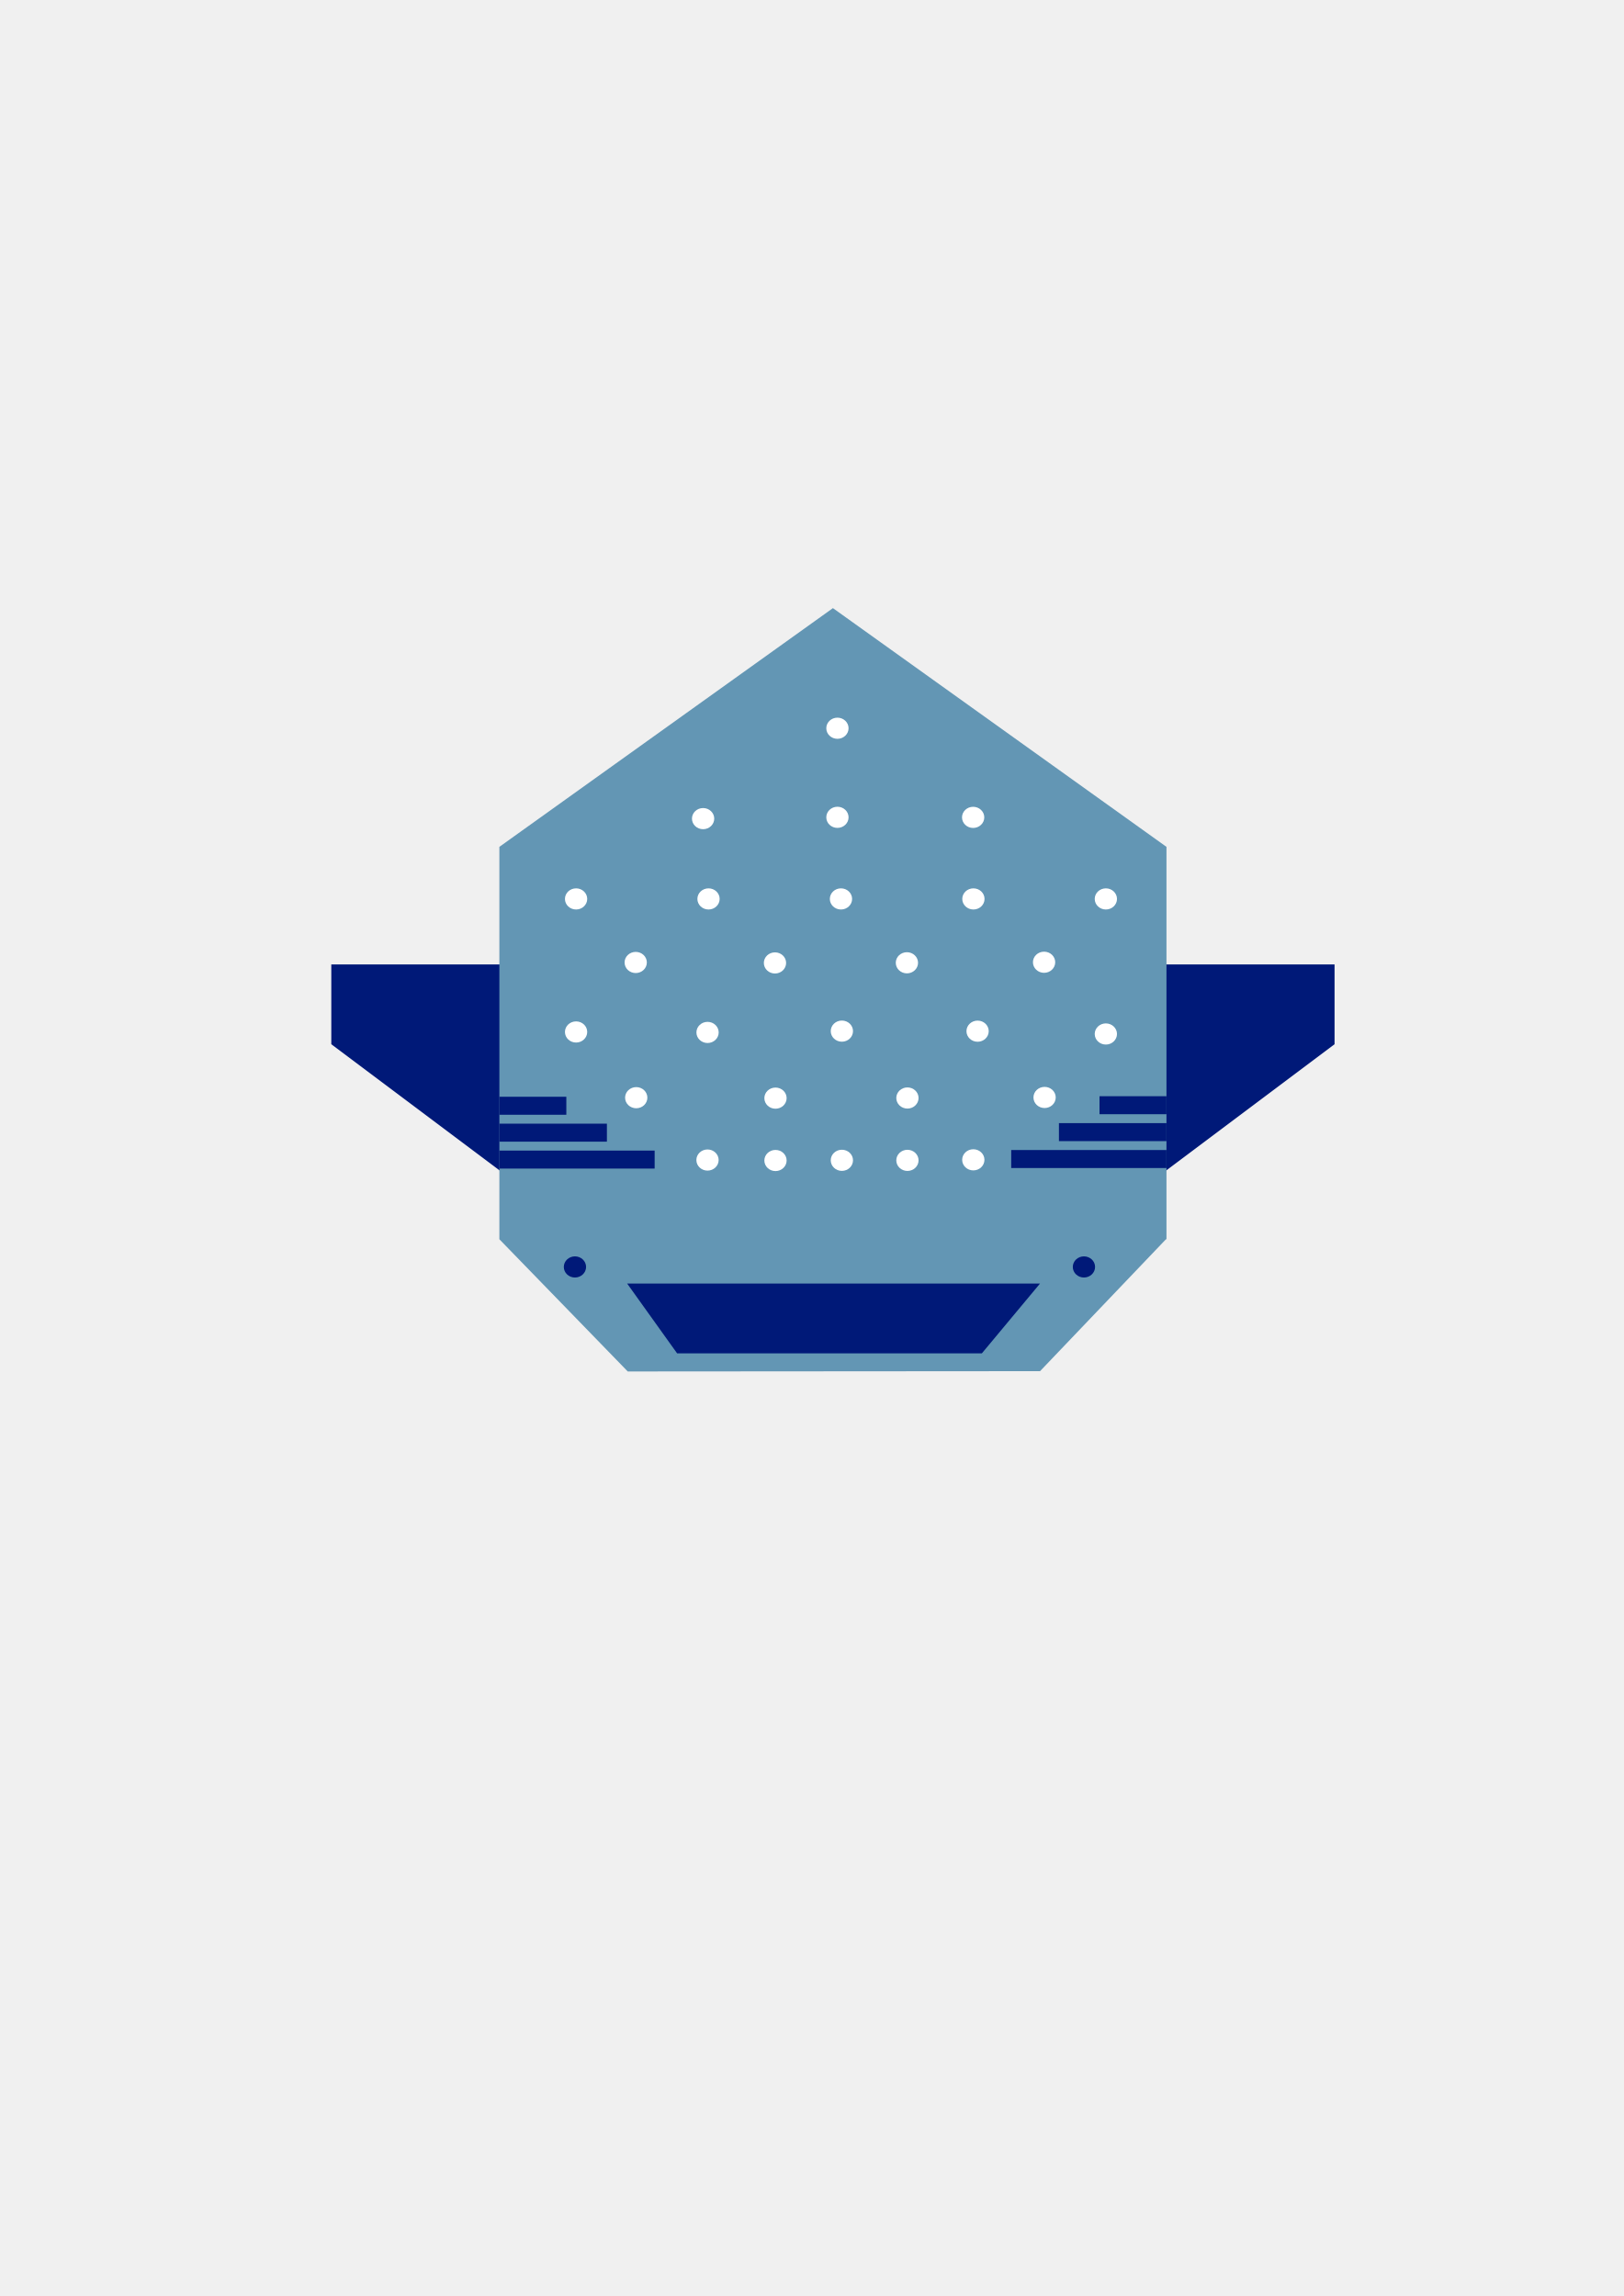
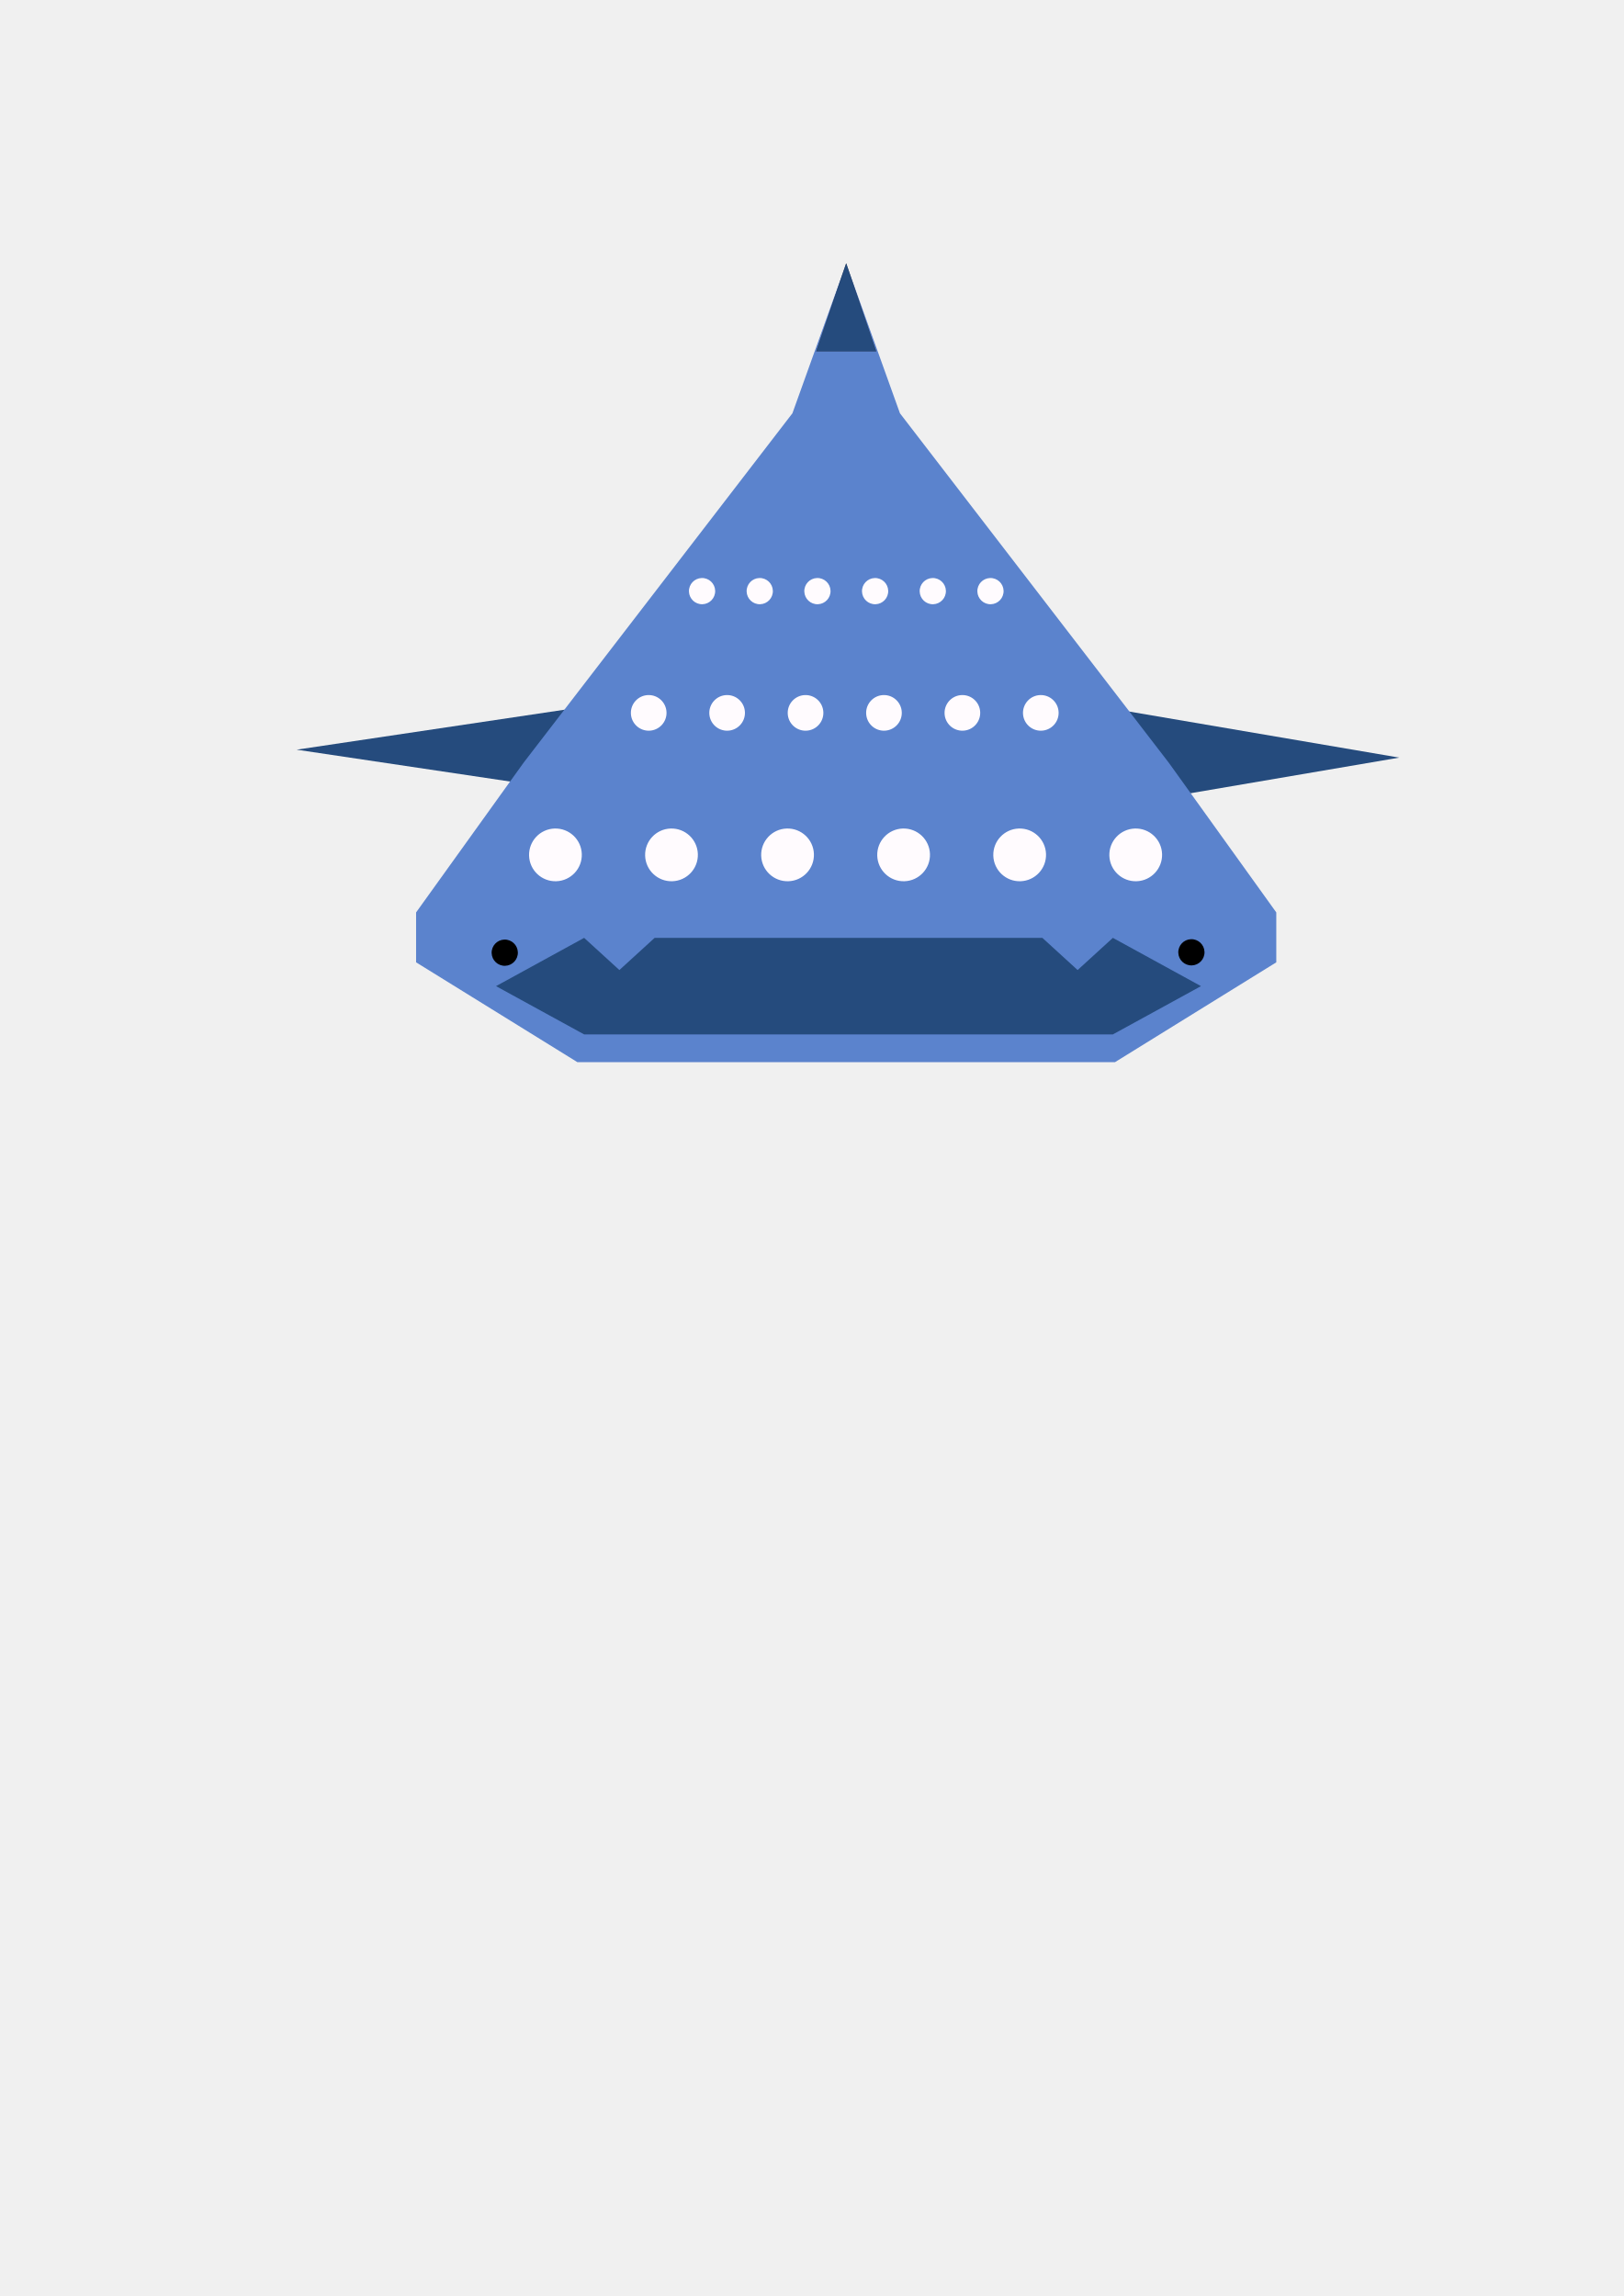
<svg xmlns="http://www.w3.org/2000/svg" width="210mm" height="297mm" viewBox="0 0 210 297" version="1.1" id="svg8">
  <defs id="defs2" />
-   <g id="layer2">
-     <path style="fill:#001978;fill-opacity:1;stroke-width:1.44" d="M 149.712,124.757 V 152.244 l 22.891,-17.168 v -10.319 z" id="rect75-7" />
-     <path style="fill:#001978;fill-opacity:1;stroke-width:1.44" d="M 65.738,124.757 V 152.244 L 42.848,135.076 v -10.319 z" id="rect75-7-6" />
+   <g id="layer10" style="display:inline">
+     <path style="fill:#254b7d;fill-opacity:1;stroke:none;stroke-width:0.342px;stroke-linecap:butt;stroke-linejoin:miter;stroke-opacity:1" d="M 73.819,91.683 V 102.267 L 38.364,96.975 Z" id="path5418" />
+     <path style="display:inline;fill:#254b7d;fill-opacity:1;stroke:none;stroke-width:0.382px;stroke-linecap:butt;stroke-linejoin:miter;stroke-opacity:1" d="M 143.933,104.32 V 91.683 l 37.042,6.318 z" id="path5418-3" />
  </g>
-   <g id="layer4" style="display:inline">
-     <path style="fill:#6396b4;fill-opacity:1;stroke-width:3.927" d="M 407.152 297.314 L 244.18 413.975 L 244.104 413.975 L 244.104 414.029 L 244.104 428.385 L 244.104 562.311 L 244.104 605.895 L 244.121 605.895 L 306.859 670.514 L 508.393 670.365 L 569.926 605.895 L 570.195 605.895 L 570.195 562.311 L 570.195 414.029 L 407.152 297.314 z " transform="scale(0.2645833)" id="path53" />
+   <g id="layer9" style="display:inline">
+     <path style="display:inline;fill:#5b83cd;fill-opacity:1;stroke:none;stroke-width:0.541;stroke-linecap:butt;stroke-linejoin:miter;stroke-miterlimit:4;stroke-dasharray:none;stroke-opacity:1" d="M 109.44,34.092 102.487,53.461 67.721,98.657 53.815,118.026 v 6.457 l 20.86,12.913 h 34.766 34.766 l 20.86,-12.913 v -6.457 L 151.16,98.657 116.394,53.461 Z" id="path4732" />
  </g>
+   <g id="layer12" style="display:inline" />
+   <g id="layer14">
+     <path style="display:inline;fill:#254b7d;fill-opacity:1;stroke:none;stroke-width:0.535;stroke-linecap:butt;stroke-linejoin:miter;stroke-miterlimit:4;stroke-dasharray:none;stroke-opacity:1" d="m 64.152,127.562 11.397,6.245 h 68.382 l 11.397,-6.245 -11.397,-6.245 -4.559,4.163 -4.559,-4.163 H 84.667 l -4.559,4.163 -4.559,-4.163 z" id="path5189" />
+   </g>
+   <g id="layer13" style="display:inline">
+     <circle id="path4768-3" cx="115.329" cy="-143.191" r="3.411" style="display:inline;fill:#fffbfe;fill-opacity:1;stroke-width:1.365" transform="rotate(88.12545)" />
+     <circle id="path4768-3-5" cx="113.365" cy="-83.183" r="3.411" style="display:inline;fill:#fffbfe;fill-opacity:1;stroke-width:1.365" transform="rotate(88.12545)" />
+     <circle id="path4768-3-5-6" cx="114.347" cy="-113.187" r="3.411" style="display:inline;fill:#fffbfe;fill-opacity:1;stroke-width:1.365" transform="rotate(88.12545)" />
+     <circle id="path4768-3-2" cx="113.856" cy="-98.185" r="3.411" style="display:inline;fill:#fffbfe;fill-opacity:1;stroke-width:1.365" transform="rotate(88.12545)" />
+     <circle id="path4768-3-5-9" cx="112.874" cy="-68.181" r="3.411" style="display:inline;fill:#fffbfe;fill-opacity:1;stroke-width:1.365" transform="rotate(88.12545)" />
+     <circle id="path4768-3-5-6-1" cx="114.838" cy="-128.189" r="3.411" style="display:inline;fill:#fffbfe;fill-opacity:1;stroke-width:1.365" transform="rotate(88.12545)" />
+     <circle id="path4768-3-27" cx="96.569" cy="-131.523" r="2.305" style="display:inline;fill:#fffbfe;fill-opacity:1;stroke-width:0.922" transform="rotate(88.12545)" />
+     <circle id="path4768-3-5-0" cx="95.242" cy="-90.975" r="2.305" style="display:inline;fill:#fffbfe;fill-opacity:1;stroke-width:0.922" transform="rotate(88.12545)" />
+     <circle id="path4768-3-5-6-9" cx="95.905" cy="-111.249" r="2.305" style="display:inline;fill:#fffbfe;fill-opacity:1;stroke-width:0.922" transform="rotate(88.12545)" />
+     <circle id="path4768-3-2-3" cx="95.574" cy="-101.112" r="2.305" style="display:inline;fill:#fffbfe;fill-opacity:1;stroke-width:0.922" transform="rotate(88.12545)" />
+     <circle id="path4768-3-5-9-6" cx="94.91" cy="-80.838" r="2.305" style="display:inline;fill:#fffbfe;fill-opacity:1;stroke-width:0.922" transform="rotate(88.12545)" />
+     <circle id="path4768-3-5-6-1-0" cx="96.237" cy="-121.386" r="2.305" style="display:inline;fill:#fffbfe;fill-opacity:1;stroke-width:0.922" transform="rotate(88.12545)" />
+     <circle id="path4768-3-27-6" cx="80.616" cy="-125.532" r="1.696" style="display:inline;fill:#fffbfe;fill-opacity:1;stroke-width:0.678" transform="rotate(88.12545)" />
+     <circle id="path4768-3-5-0-2" cx="79.639" cy="-95.707" r="1.696" style="display:inline;fill:#fffbfe;fill-opacity:1;stroke-width:0.678" transform="rotate(88.12545)" />
+     <circle id="path4768-3-5-6-9-6" cx="80.128" cy="-110.619" r="1.696" style="display:inline;fill:#fffbfe;fill-opacity:1;stroke-width:0.678" transform="rotate(88.12545)" />
+     <circle id="path4768-3-2-3-1" cx="79.883" cy="-103.163" r="1.696" style="display:inline;fill:#fffbfe;fill-opacity:1;stroke-width:0.678" transform="rotate(88.12545)" />
+     <circle id="path4768-3-5-9-6-8" cx="79.395" cy="-88.251" r="1.696" style="display:inline;fill:#fffbfe;fill-opacity:1;stroke-width:0.678" transform="rotate(88.12545)" />
+     <circle id="path4768-3-5-6-1-0-7" cx="80.372" cy="-118.076" r="1.696" style="display:inline;fill:#fffbfe;fill-opacity:1;stroke-width:0.678" transform="rotate(88.12545)" />
+     <circle id="path4768-3-5-9-6-8-1" cx="125.305" cy="-61.215" r="1.696" style="display:inline;fill:#000000;fill-opacity:1;stroke:none;stroke-width:0.178;stroke-miterlimit:4;stroke-dasharray:none;stroke-opacity:1" transform="rotate(88.12545)" />
+     <circle id="path4768-3-5-9-6-8-1-9" cx="128.16" cy="-149.977" r="1.696" style="display:inline;fill:#000000;fill-opacity:1;stroke:none;stroke-width:0.678" transform="rotate(88.12545)" />
+   </g>
+   <g id="layer15">
+     <path style="fill:#254b7d;fill-opacity:1;fill-rule:nonzero;stroke:#000000;stroke-width:0.023;stroke-linecap:butt;stroke-linejoin:miter;stroke-miterlimit:4;stroke-dasharray:none;stroke-opacity:1" d="m 109.44,45.432 h 3.858 l -3.858,-11.34 -3.858,11.34 z" id="path5168" />
+   </g>
+   <g id="layer2" />
+   <g id="layer4" style="display:inline" />
  <g id="layer1" style="display:inline" />
-   <g id="layer8" style="display:inline">
-     <ellipse style="display:inline;fill:#ffffff;fill-opacity:1;stroke-width:0.576" id="path4958-2" cx="91.505" cy="150.057" rx="1.44" ry="1.368" />
-     <ellipse style="display:inline;fill:#ffffff;fill-opacity:1;stroke-width:0.576" id="path4958-2-0" cx="100.298" cy="150.117" rx="1.44" ry="1.368" />
-     <ellipse style="display:inline;fill:#ffffff;fill-opacity:1;stroke-width:0.576" id="path4958-2-2" cx="108.883" cy="150.092" rx="1.44" ry="1.368" />
-     <ellipse style="display:inline;fill:#ffffff;fill-opacity:1;stroke-width:0.576" id="path4958-2-3" cx="117.361" cy="150.099" rx="1.44" ry="1.368" />
-     <ellipse style="display:inline;fill:#ffffff;fill-opacity:1;stroke-width:0.576" id="path4958-2-3-6" cx="125.882" cy="150.029" rx="1.44" ry="1.368" />
-     <ellipse style="display:inline;fill:#ffffff;fill-opacity:1;stroke-width:0.576" id="path4958-2-0-2" cx="100.298" cy="142.05" rx="1.44" ry="1.368" />
-     <ellipse style="display:inline;fill:#ffffff;fill-opacity:1;stroke-width:0.576" id="path4958-2-3-3" cx="117.361" cy="142.032" rx="1.44" ry="1.368" />
-     <ellipse style="display:inline;fill:#ffffff;fill-opacity:1;stroke-width:0.576" id="path4958-2-1-9" cx="74.507" cy="133.491" rx="1.44" ry="1.368" />
-     <ellipse style="display:inline;fill:#ffffff;fill-opacity:1;stroke-width:0.576" id="path4958-2-0-2-4" cx="91.511" cy="133.551" rx="1.44" ry="1.368" />
-     <ellipse style="display:inline;fill:#ffffff;fill-opacity:1;stroke-width:0.576" id="path4958-2-2-9-7" cx="108.883" cy="133.382" rx="1.44" ry="1.368" />
-     <ellipse style="display:inline;fill:#ffffff;fill-opacity:1;stroke-width:0.576" id="path4958-2-3-3-8" cx="126.436" cy="133.389" rx="1.44" ry="1.368" />
-     <ellipse style="display:inline;fill:#ffffff;fill-opacity:1;stroke-width:0.576" id="path4958-2-3-6-1-4" cx="143.024" cy="133.751" rx="1.44" ry="1.368" />
-     <ellipse style="display:inline;fill:#ffffff;fill-opacity:1;stroke-width:0.576" id="path4958-2-1-5" cx="82.286" cy="141.991" rx="1.44" ry="1.368" />
-     <ellipse style="display:inline;fill:#ffffff;fill-opacity:1;stroke-width:0.576" id="path4958-2-3-6-1-0" cx="135.101" cy="141.962" rx="1.44" ry="1.368" />
-     <ellipse style="display:inline;fill:#ffffff;fill-opacity:1;stroke-width:0.576" id="path4958-2-0-2-6" cx="100.231" cy="124.561" rx="1.44" ry="1.368" />
-     <ellipse style="display:inline;fill:#ffffff;fill-opacity:1;stroke-width:0.576" id="path4958-2-3-3-0" cx="117.294" cy="124.542" rx="1.44" ry="1.368" />
-     <ellipse style="display:inline;fill:#ffffff;fill-opacity:1;stroke-width:0.576" id="path4958-2-1-5-3" cx="82.219" cy="124.501" rx="1.44" ry="1.368" />
-     <ellipse style="display:inline;fill:#ffffff;fill-opacity:1;stroke-width:0.576" id="path4958-2-3-6-1-0-2" cx="135.035" cy="124.472" rx="1.44" ry="1.368" />
-     <ellipse style="display:inline;fill:#ffffff;fill-opacity:1;stroke-width:0.576" id="path4958-2-1-9-0" cx="74.507" cy="116.281" rx="1.44" ry="1.368" />
-     <ellipse style="display:inline;fill:#ffffff;fill-opacity:1;stroke-width:0.576" id="path4958-2-0-2-4-6" cx="91.636" cy="116.281" rx="1.44" ry="1.368" />
-     <ellipse style="display:inline;fill:#ffffff;fill-opacity:1;stroke-width:0.576" id="path4958-2-2-9-7-1" cx="108.766" cy="116.281" rx="1.44" ry="1.368" />
-     <ellipse style="display:inline;fill:#ffffff;fill-opacity:1;stroke-width:0.576" id="path4958-2-3-3-8-5" cx="125.895" cy="116.281" rx="1.44" ry="1.368" />
-     <ellipse style="display:inline;fill:#ffffff;fill-opacity:1;stroke-width:0.576" id="path4958-2-3-6-1-4-5" cx="143.025" cy="116.281" rx="1.44" ry="1.368" />
-     <ellipse style="display:inline;fill:#ffffff;fill-opacity:1;stroke-width:0.576" id="path4958-2-0-2-4-6-7" cx="90.935" cy="105.894" rx="1.44" ry="1.368" />
-     <ellipse style="display:inline;fill:#ffffff;fill-opacity:1;stroke-width:0.576" id="path4958-2-2-9-7-1-6" cx="108.308" cy="105.725" rx="1.44" ry="1.368" />
-     <ellipse style="display:inline;fill:#ffffff;fill-opacity:1;stroke-width:0.576" id="path4958-2-3-3-8-5-5" cx="125.861" cy="105.732" rx="1.44" ry="1.368" />
-     <ellipse style="display:inline;fill:#ffffff;fill-opacity:1;stroke-width:0.576" id="path4958-2-2-9-7-1-6-9" cx="108.308" cy="94.202" rx="1.44" ry="1.368" />
-   </g>
-   <g id="layer6" style="display:inline">
-     <ellipse style="display:inline;fill:#001978;fill-opacity:1;stroke-width:0.576" id="path4958-2-5" cx="74.36" cy="163.886" rx="1.44" ry="1.368" />
-     <ellipse style="display:inline;fill:#001978;fill-opacity:1;stroke-width:0.576" id="path4958-2-5-8" cx="140.19" cy="163.886" rx="1.44" ry="1.368" />
-   </g>
-   <g id="layer7">
-     <rect style="display:inline;fill:#001978;fill-opacity:1;stroke-width:0.576" id="rect4891" width="20.081" height="2.328" x="64.586" y="148.833" />
-     <rect style="display:inline;fill:#001978;fill-opacity:1;stroke-width:0.378" id="rect4891-6" width="8.66" height="2.328" x="64.586" y="141.872" />
-     <rect style="display:inline;fill:#001978;fill-opacity:1;stroke-width:0.48" id="rect4891-6-1" width="13.907" height="2.328" x="64.586" y="145.353" />
-     <rect style="display:inline;fill:#001978;fill-opacity:1;stroke-width:0.576" id="rect4891-8" width="20.081" height="2.328" x="-150.864" y="148.762" transform="scale(-1,1)" />
-     <rect style="display:inline;fill:#001978;fill-opacity:1;stroke-width:0.378" id="rect4891-6-7" width="8.66" height="2.328" x="-150.864" y="141.801" transform="scale(-1,1)" />
-     <rect style="display:inline;fill:#001978;fill-opacity:1;stroke-width:0.48" id="rect4891-6-1-9" width="13.907" height="2.328" x="-150.864" y="145.282" transform="scale(-1,1)" />
-   </g>
-   <g id="layer5">
-     <path style="display:inline;fill:#001978;fill-opacity:1;stroke-width:0.528" d="m 81.11,166.032 6.463,9.03 h 14.632 11.312 13.471 l 7.523,-9.03 h -24.904 -7.403 z" id="rect1058-3" />
-   </g>
+   <g id="layer8" style="display:inline" />
+   <g id="layer6" style="display:inline" />
+   <g id="layer7" />
+   <g id="layer5" />
  <g id="layer3" style="display:none">
    <path style="fill:#f2f2f2;fill-opacity:1;stroke-width:0.171" d="m 144.693,264.177 -2.806,2.678 0.461,0.441 2.257,-2.154 2.344,2.237 0.549,-0.523 z" id="rect1178" />
    <path style="fill:#f2f2f2;fill-opacity:1;stroke-width:0.171" d="m 115.003,264.26 -2.806,2.678 0.461,0.441 2.257,-2.154 2.344,2.237 0.549,-0.523 z" id="rect1178-2" />
  </g>
</svg>
